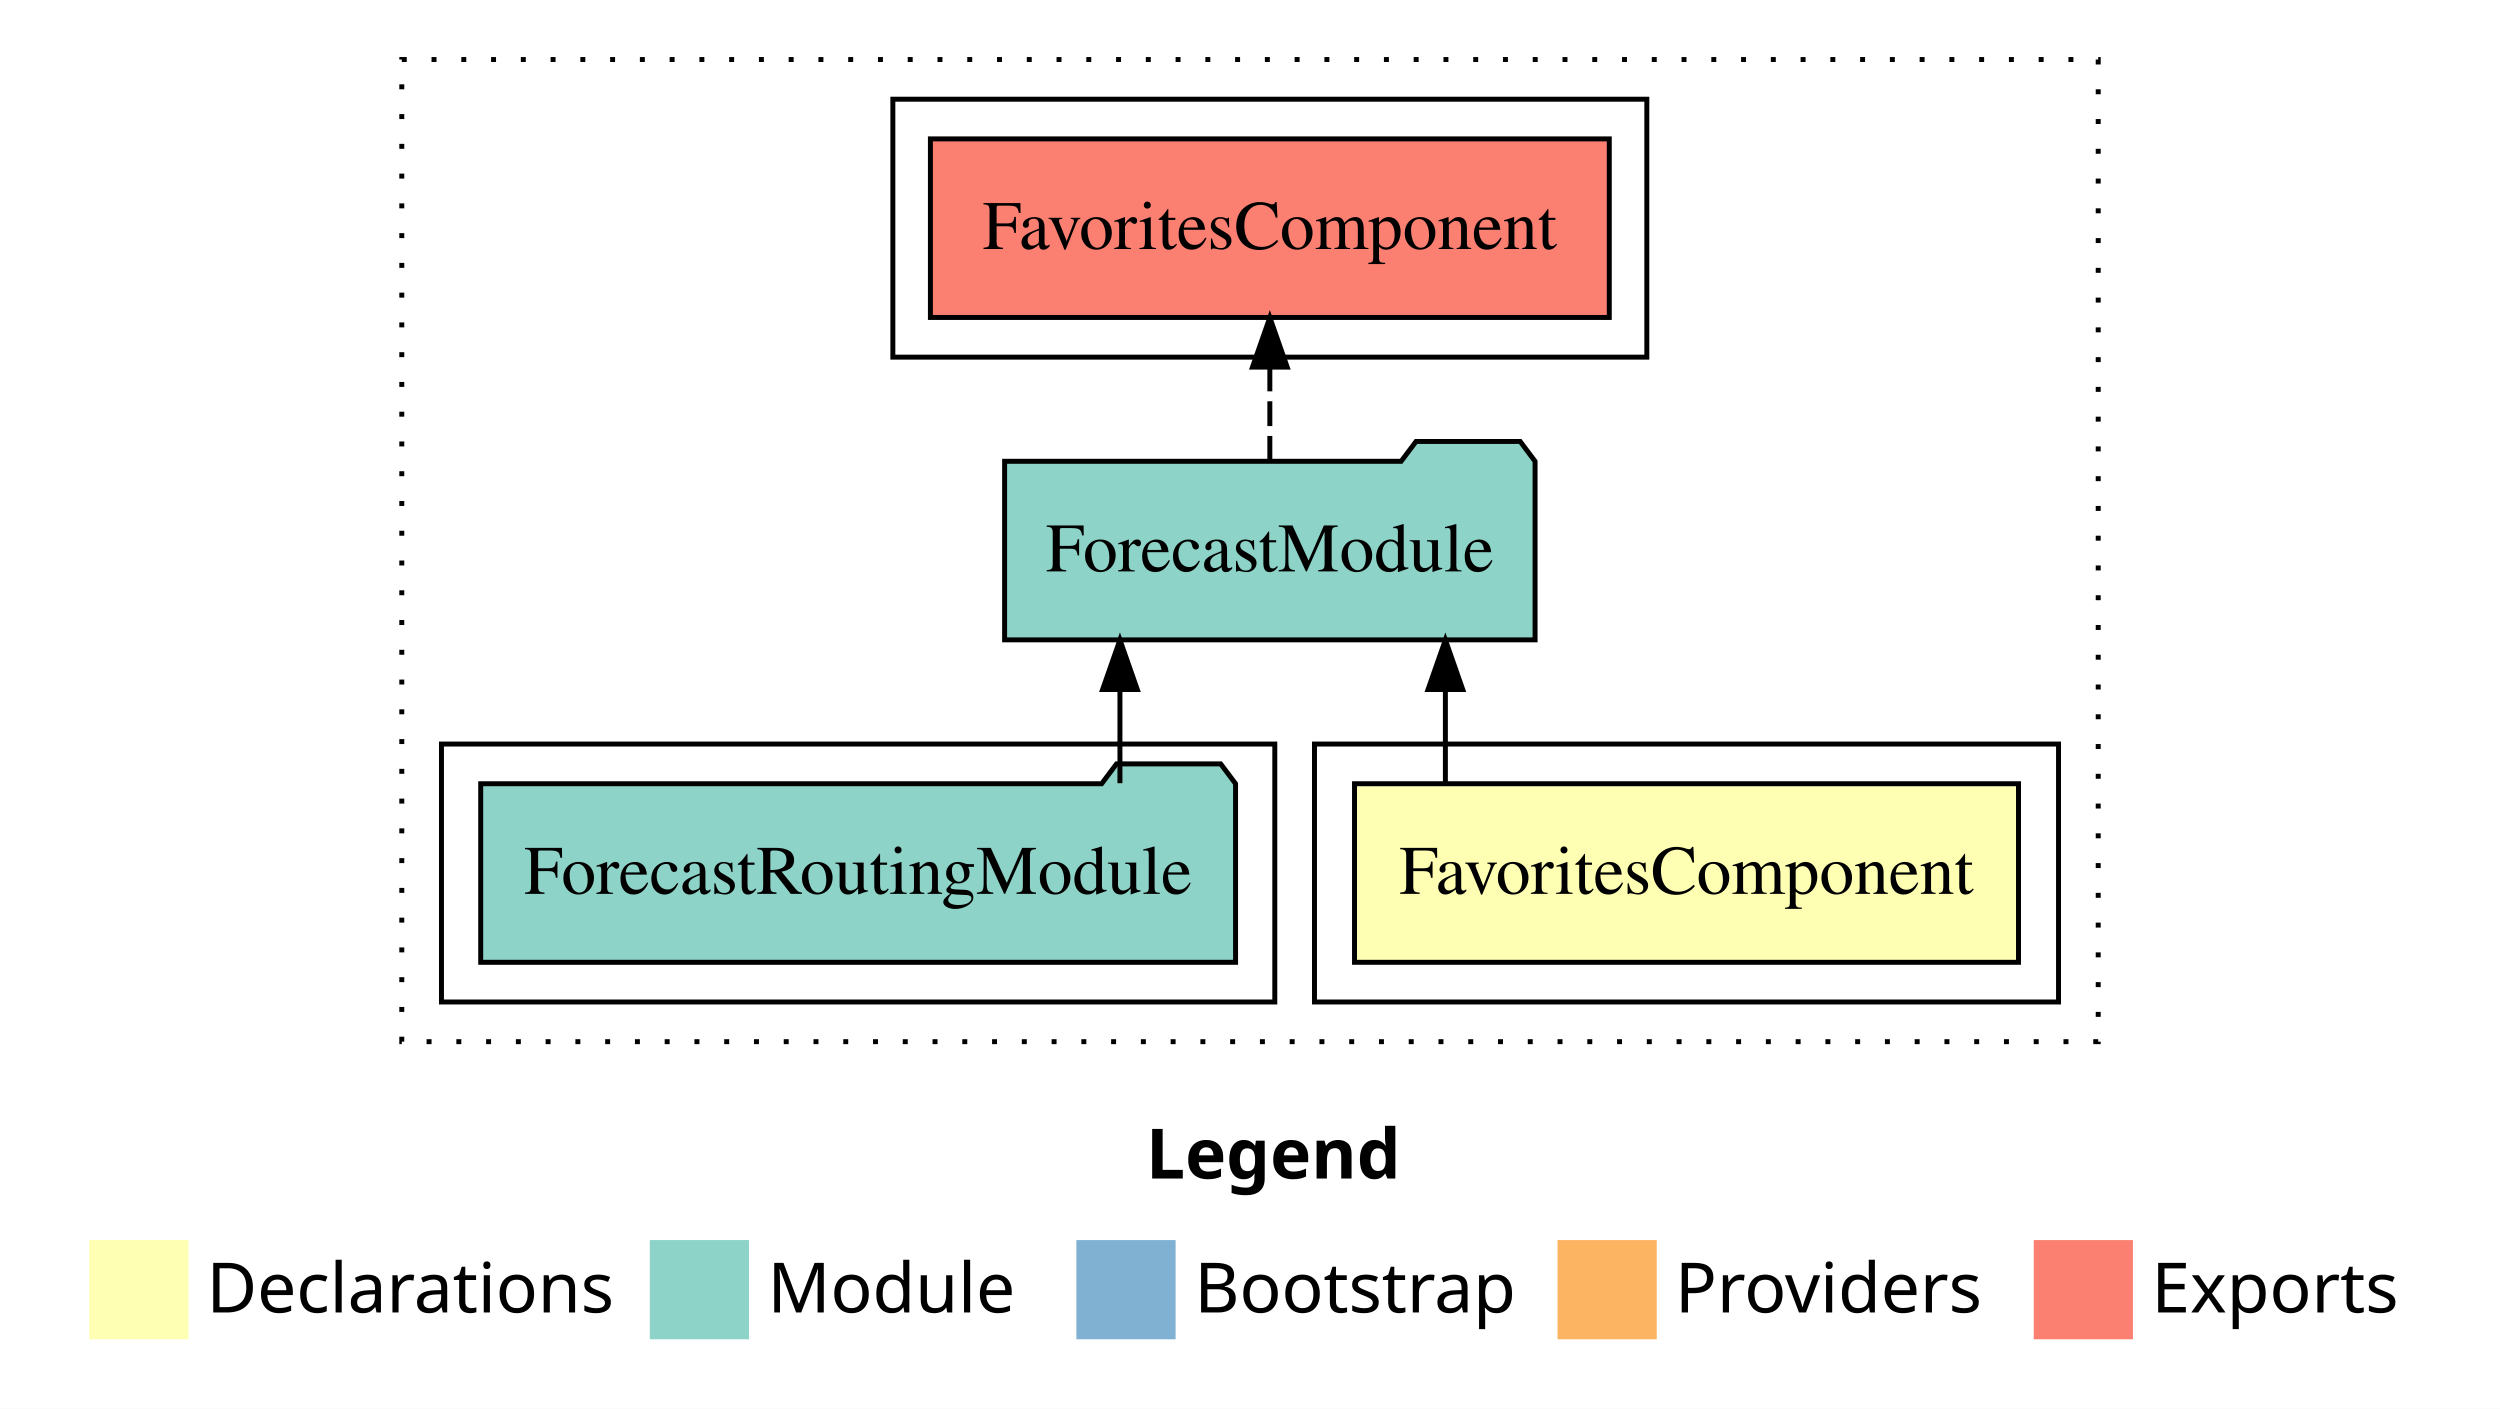
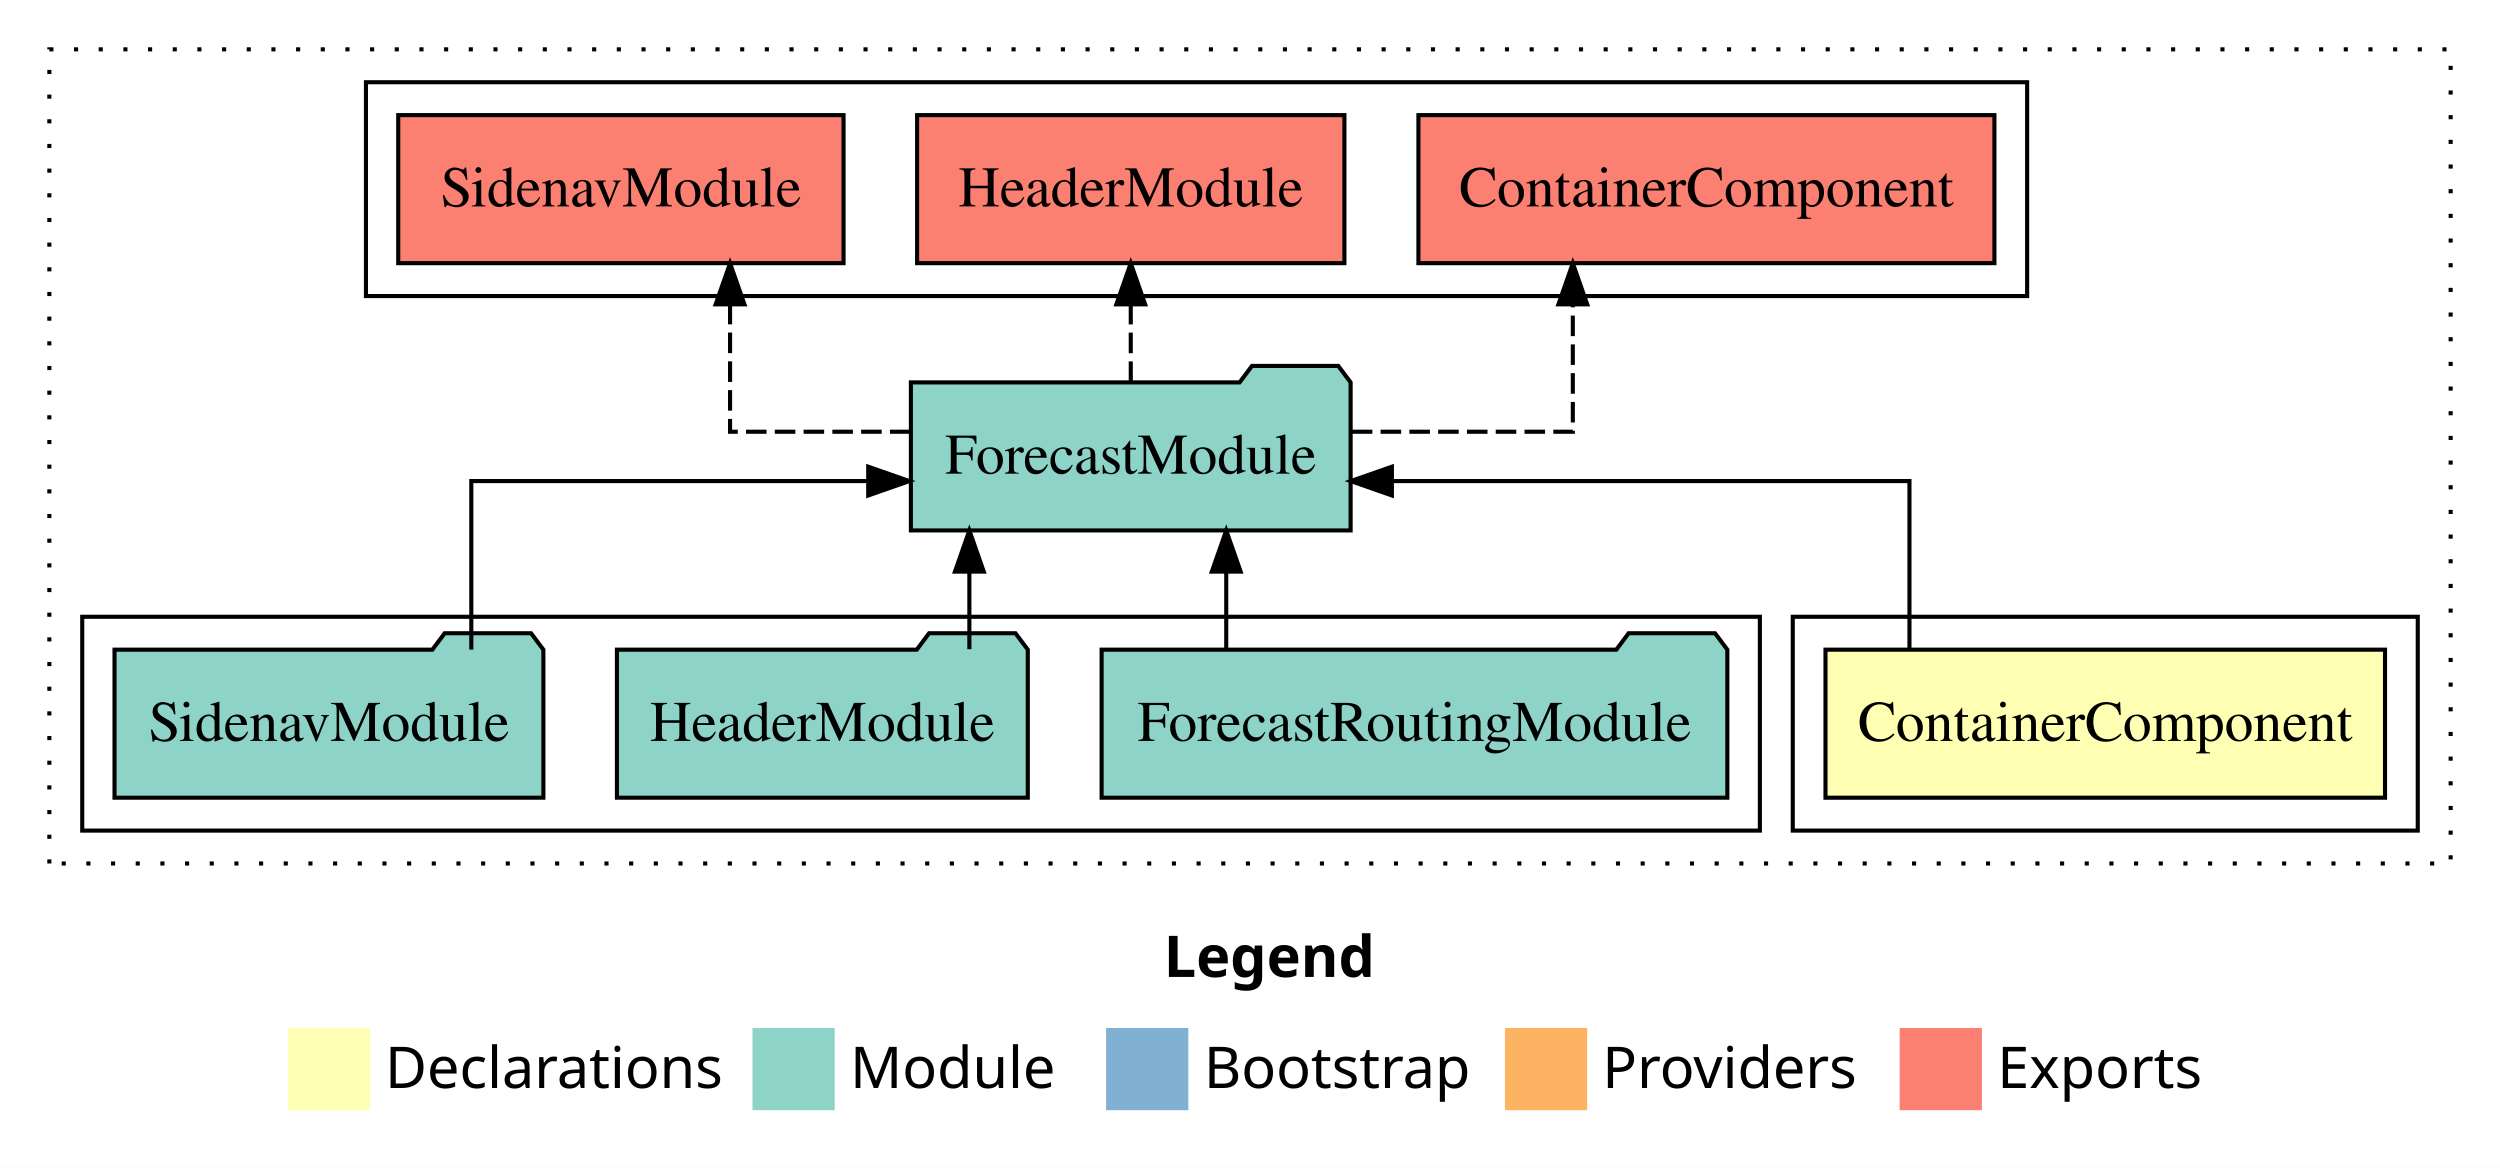
- <svg xmlns="http://www.w3.org/2000/svg" width="504pt" height="284pt" viewBox="0.00 0.00 504.00 284.00">
+ <svg xmlns="http://www.w3.org/2000/svg" width="608pt" height="284pt" viewBox="0.00 0.00 608.00 284.00">
  <g id="graph0" class="graph" transform="scale(1 1) rotate(0) translate(4 280)">
-     <polygon fill="white" stroke="transparent" points="-4,4 -4,-280 500,-280 500,4 -4,4" />
-     <text text-anchor="start" x="227.01" y="-42.4" font-family="sans-serif" font-weight="bold" font-size="14.00">Legend</text>
-     <polygon fill="#ffffb3" stroke="transparent" points="14,-10 14,-30 34,-30 34,-10 14,-10" />
-     <text text-anchor="start" x="37.63" y="-15.4" font-family="sans-serif" font-size="14.00">  Declarations</text>
-     <polygon fill="#8dd3c7" stroke="transparent" points="127,-10 127,-30 147,-30 147,-10 127,-10" />
-     <text text-anchor="start" x="150.73" y="-15.4" font-family="sans-serif" font-size="14.00">  Module</text>
-     <polygon fill="#80b1d3" stroke="transparent" points="213,-10 213,-30 233,-30 233,-10 213,-10" />
-     <text text-anchor="start" x="236.78" y="-15.4" font-family="sans-serif" font-size="14.00">  Bootstrap</text>
-     <polygon fill="#fdb462" stroke="transparent" points="310,-10 310,-30 330,-30 330,-10 310,-10" />
-     <text text-anchor="start" x="333.67" y="-15.4" font-family="sans-serif" font-size="14.00">  Providers</text>
-     <polygon fill="#fb8072" stroke="transparent" points="406,-10 406,-30 426,-30 426,-10 406,-10" />
-     <text text-anchor="start" x="429.73" y="-15.4" font-family="sans-serif" font-size="14.00">  Exports</text>
+     <polygon fill="white" stroke="transparent" points="-4,4 -4,-280 604,-280 604,4 -4,4" />
+     <text text-anchor="start" x="279.01" y="-42.4" font-family="sans-serif" font-weight="bold" font-size="14.00">Legend</text>
+     <polygon fill="#ffffb3" stroke="transparent" points="66,-10 66,-30 86,-30 86,-10 66,-10" />
+     <text text-anchor="start" x="89.63" y="-15.4" font-family="sans-serif" font-size="14.00">  Declarations</text>
+     <polygon fill="#8dd3c7" stroke="transparent" points="179,-10 179,-30 199,-30 199,-10 179,-10" />
+     <text text-anchor="start" x="202.73" y="-15.4" font-family="sans-serif" font-size="14.00">  Module</text>
+     <polygon fill="#80b1d3" stroke="transparent" points="265,-10 265,-30 285,-30 285,-10 265,-10" />
+     <text text-anchor="start" x="288.78" y="-15.4" font-family="sans-serif" font-size="14.00">  Bootstrap</text>
+     <polygon fill="#fdb462" stroke="transparent" points="362,-10 362,-30 382,-30 382,-10 362,-10" />
+     <text text-anchor="start" x="385.67" y="-15.4" font-family="sans-serif" font-size="14.00">  Providers</text>
+     <polygon fill="#fb8072" stroke="transparent" points="458,-10 458,-30 478,-30 478,-10 458,-10" />
+     <text text-anchor="start" x="481.73" y="-15.4" font-family="sans-serif" font-size="14.00">  Exports</text>
    <g id="clust1" class="cluster">
-       <polygon fill="none" stroke="black" stroke-dasharray="1,5" points="77,-70 77,-268 419,-268 419,-70 77,-70" />
+       <polygon fill="none" stroke="black" stroke-dasharray="1,5" points="8,-70 8,-268 592,-268 592,-70 8,-70" />
    </g>
    <g id="clust5" class="cluster">
-       <polygon fill="none" stroke="black" points="176,-208 176,-260 328,-260 328,-208 176,-208" />
+       <polygon fill="none" stroke="black" points="85,-208 85,-260 489,-260 489,-208 85,-208" />
    </g>
    <g id="clust2" class="cluster">
-       <polygon fill="none" stroke="black" points="261,-78 261,-130 411,-130 411,-78 261,-78" />
+       <polygon fill="none" stroke="black" points="432,-78 432,-130 584,-130 584,-78 432,-78" />
    </g>
    <g id="clust4" class="cluster">
-       <polygon fill="none" stroke="black" points="85,-78 85,-130 253,-130 253,-78 85,-78" />
+       <polygon fill="none" stroke="black" points="16,-78 16,-130 424,-130 424,-78 16,-78" />
    </g>
    <g id="node1" class="node">
-       <polygon fill="#ffffb3" stroke="black" points="402.93,-122 269.07,-122 269.07,-86 402.93,-86 402.93,-122" />
-       <text text-anchor="middle" x="336" y="-99.8" font-family="Times,serif" font-size="14.00">FavoritesComponent</text>
+       <polygon fill="#ffffb3" stroke="black" points="576.04,-122 439.96,-122 439.96,-86 576.04,-86 576.04,-122" />
+       <text text-anchor="middle" x="508" y="-99.8" font-family="Times,serif" font-size="14.00">ContainerComponent</text>
    </g>
    <g id="node2" class="node">
-       <polygon fill="#8dd3c7" stroke="black" points="305.47,-187 302.47,-191 281.47,-191 278.47,-187 198.53,-187 198.53,-151 305.47,-151 305.47,-187" />
-       <text text-anchor="middle" x="252" y="-164.8" font-family="Times,serif" font-size="14.00">ForecastModule</text>
+       <polygon fill="#8dd3c7" stroke="black" points="324.47,-187 321.47,-191 300.47,-191 297.47,-187 217.53,-187 217.53,-151 324.47,-151 324.47,-187" />
+       <text text-anchor="middle" x="271" y="-164.8" font-family="Times,serif" font-size="14.00">ForecastModule</text>
    </g>
    <g id="edge1" class="edge">
-       <path fill="none" stroke="black" d="M287.39,-122.11C287.39,-122.11 287.39,-140.99 287.39,-140.99" />
-       <polygon fill="black" stroke="black" points="283.89,-140.99 287.39,-150.99 290.89,-140.99 283.89,-140.99" />
+       <path fill="none" stroke="black" d="M460.38,-122.02C460.38,-139.37 460.38,-163 460.38,-163 460.38,-163 334.51,-163 334.51,-163" />
+       <polygon fill="black" stroke="black" points="334.51,-159.5 324.51,-163 334.51,-166.5 334.51,-159.5" />
+     </g>
+     <g id="node6" class="node">
+       <polygon fill="#fb8072" stroke="black" points="481.04,-252 340.96,-252 340.96,-216 481.04,-216 481.04,-252" />
+       <text text-anchor="middle" x="411" y="-229.8" font-family="Times,serif" font-size="14.00">ContainerComponent </text>
+     </g>
+     <g id="edge5" class="edge">
+       <path fill="none" stroke="black" stroke-dasharray="5,2" d="M324.76,-175C351.63,-175 378.51,-175 378.51,-175 378.51,-175 378.51,-205.98 378.51,-205.98" />
+       <polygon fill="black" stroke="black" points="375.01,-205.98 378.51,-215.98 382.01,-205.98 375.01,-205.98" />
+     </g>
+     <g id="node7" class="node">
+       <polygon fill="#fb8072" stroke="black" points="322.96,-252 219.04,-252 219.04,-216 322.96,-216 322.96,-252" />
+       <text text-anchor="middle" x="271" y="-229.8" font-family="Times,serif" font-size="14.00">HeaderModule </text>
+     </g>
+     <g id="edge6" class="edge">
+       <path fill="none" stroke="black" stroke-dasharray="5,2" d="M271,-187.11C271,-187.11 271,-205.99 271,-205.99" />
+       <polygon fill="black" stroke="black" points="267.5,-205.99 271,-215.99 274.5,-205.99 267.5,-205.99" />
+     </g>
+     <g id="node8" class="node">
+       <polygon fill="#fb8072" stroke="black" points="201.15,-252 92.85,-252 92.85,-216 201.15,-216 201.15,-252" />
+       <text text-anchor="middle" x="147" y="-229.8" font-family="Times,serif" font-size="14.00">SidenavModule </text>
+     </g>
+     <g id="edge7" class="edge">
+       <path fill="none" stroke="black" stroke-dasharray="5,2" d="M217.43,-175C194.78,-175 173.55,-175 173.55,-175 173.55,-175 173.55,-205.98 173.55,-205.98" />
+       <polygon fill="black" stroke="black" points="170.05,-205.98 173.55,-215.98 177.05,-205.98 170.05,-205.98" />
+     </g>
+     <g id="node3" class="node">
+       <polygon fill="#8dd3c7" stroke="black" points="416.09,-122 413.09,-126 392.09,-126 389.09,-122 263.91,-122 263.91,-86 416.09,-86 416.09,-122" />
+       <text text-anchor="middle" x="340" y="-99.8" font-family="Times,serif" font-size="14.00">ForecastRoutingModule</text>
+     </g>
+     <g id="edge2" class="edge">
+       <path fill="none" stroke="black" d="M294.22,-122.11C294.22,-122.11 294.22,-140.99 294.22,-140.99" />
+       <polygon fill="black" stroke="black" points="290.72,-140.99 294.22,-150.99 297.72,-140.99 290.72,-140.99" />
    </g>
    <g id="node4" class="node">
-       <polygon fill="#fb8072" stroke="black" points="320.43,-252 183.57,-252 183.57,-216 320.43,-216 320.43,-252" />
-       <text text-anchor="middle" x="252" y="-229.8" font-family="Times,serif" font-size="14.00">FavoritesComponent </text>
+       <polygon fill="#8dd3c7" stroke="black" points="245.96,-122 242.96,-126 221.96,-126 218.96,-122 146.04,-122 146.04,-86 245.96,-86 245.96,-122" />
+       <text text-anchor="middle" x="196" y="-99.8" font-family="Times,serif" font-size="14.00">HeaderModule</text>
    </g>
    <g id="edge3" class="edge">
-       <path fill="none" stroke="black" stroke-dasharray="5,2" d="M252,-187.11C252,-187.11 252,-205.99 252,-205.99" />
-       <polygon fill="black" stroke="black" points="248.5,-205.99 252,-215.99 255.5,-205.99 248.5,-205.99" />
+       <path fill="none" stroke="black" d="M231.75,-122.11C231.75,-122.11 231.75,-140.99 231.75,-140.99" />
+       <polygon fill="black" stroke="black" points="228.25,-140.99 231.75,-150.99 235.25,-140.99 228.25,-140.99" />
    </g>
-     <g id="node3" class="node">
-       <polygon fill="#8dd3c7" stroke="black" points="245.09,-122 242.09,-126 221.09,-126 218.09,-122 92.91,-122 92.91,-86 245.09,-86 245.09,-122" />
-       <text text-anchor="middle" x="169" y="-99.8" font-family="Times,serif" font-size="14.00">ForecastRoutingModule</text>
+     <g id="node5" class="node">
+       <polygon fill="#8dd3c7" stroke="black" points="128.15,-122 125.15,-126 104.15,-126 101.15,-122 23.85,-122 23.85,-86 128.15,-86 128.15,-122" />
+       <text text-anchor="middle" x="76" y="-99.8" font-family="Times,serif" font-size="14.00">SidenavModule</text>
    </g>
-     <g id="edge2" class="edge">
-       <path fill="none" stroke="black" d="M221.78,-122.11C221.78,-122.11 221.78,-140.99 221.78,-140.99" />
-       <polygon fill="black" stroke="black" points="218.28,-140.99 221.78,-150.99 225.28,-140.99 218.28,-140.99" />
+     <g id="edge4" class="edge">
+       <path fill="none" stroke="black" d="M110.62,-122.02C110.62,-139.37 110.62,-163 110.62,-163 110.62,-163 207.15,-163 207.15,-163" />
+       <polygon fill="black" stroke="black" points="207.15,-166.5 217.15,-163 207.15,-159.5 207.15,-166.5" />
    </g>
  </g>
</svg>
